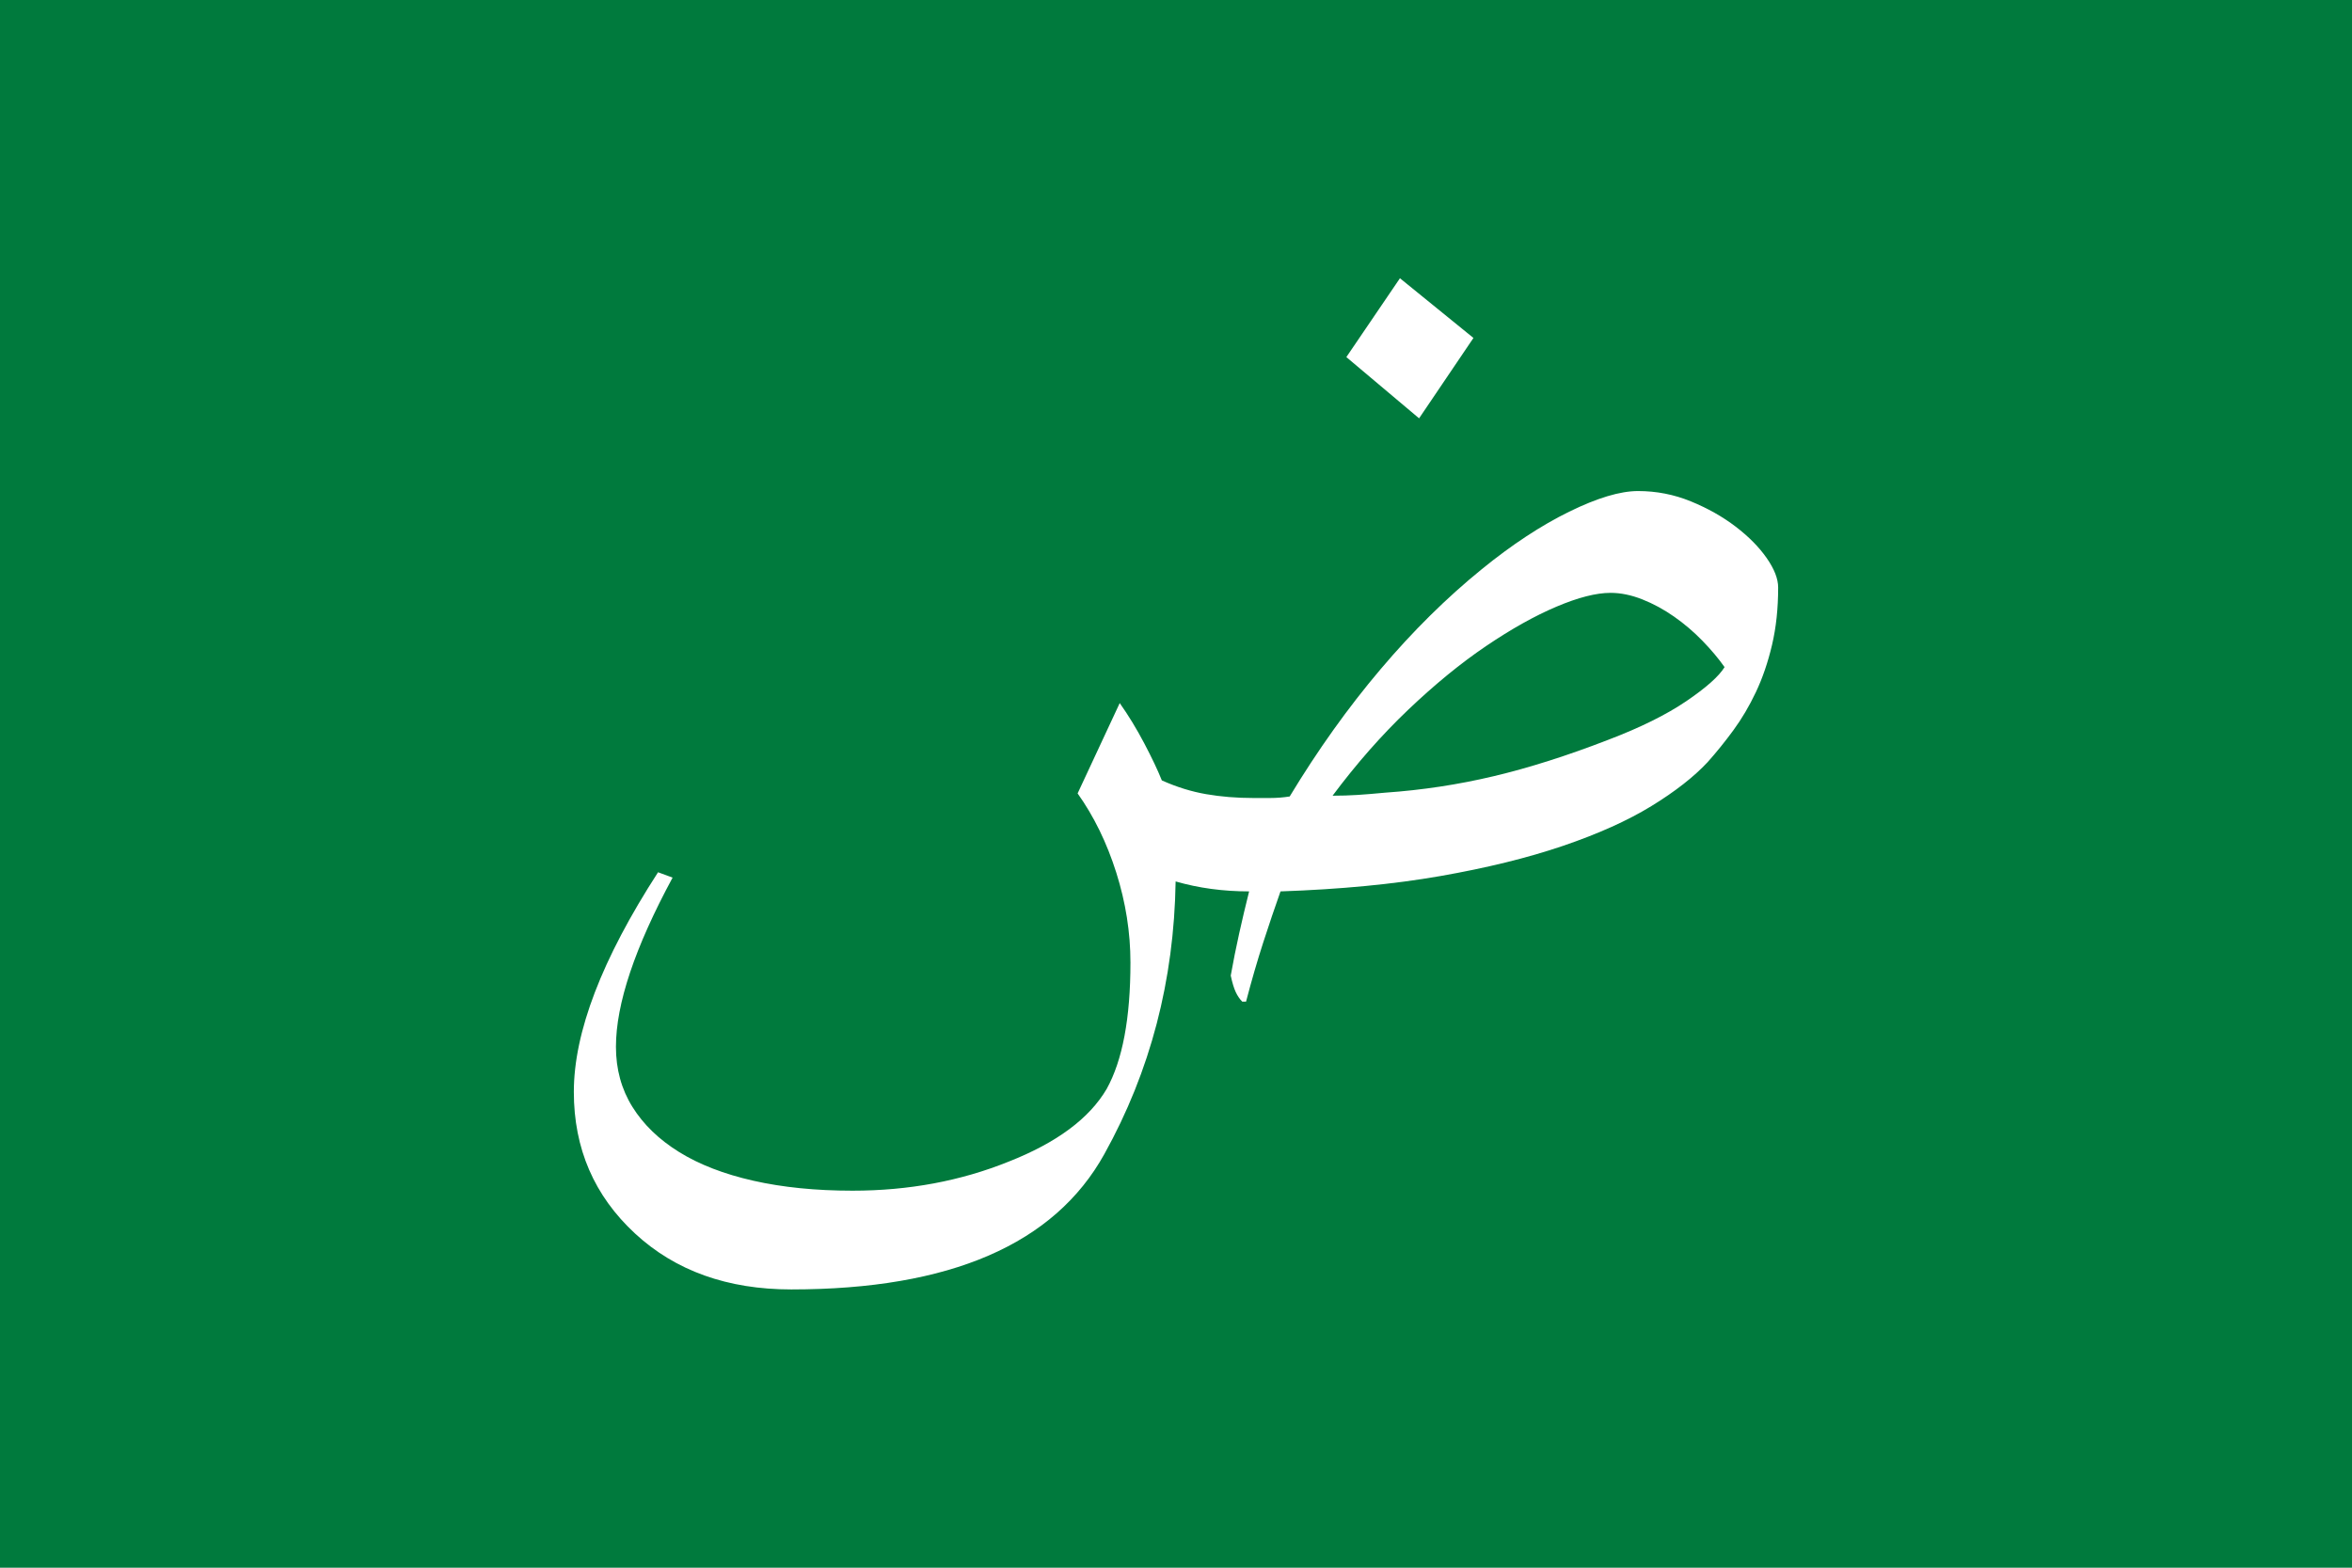
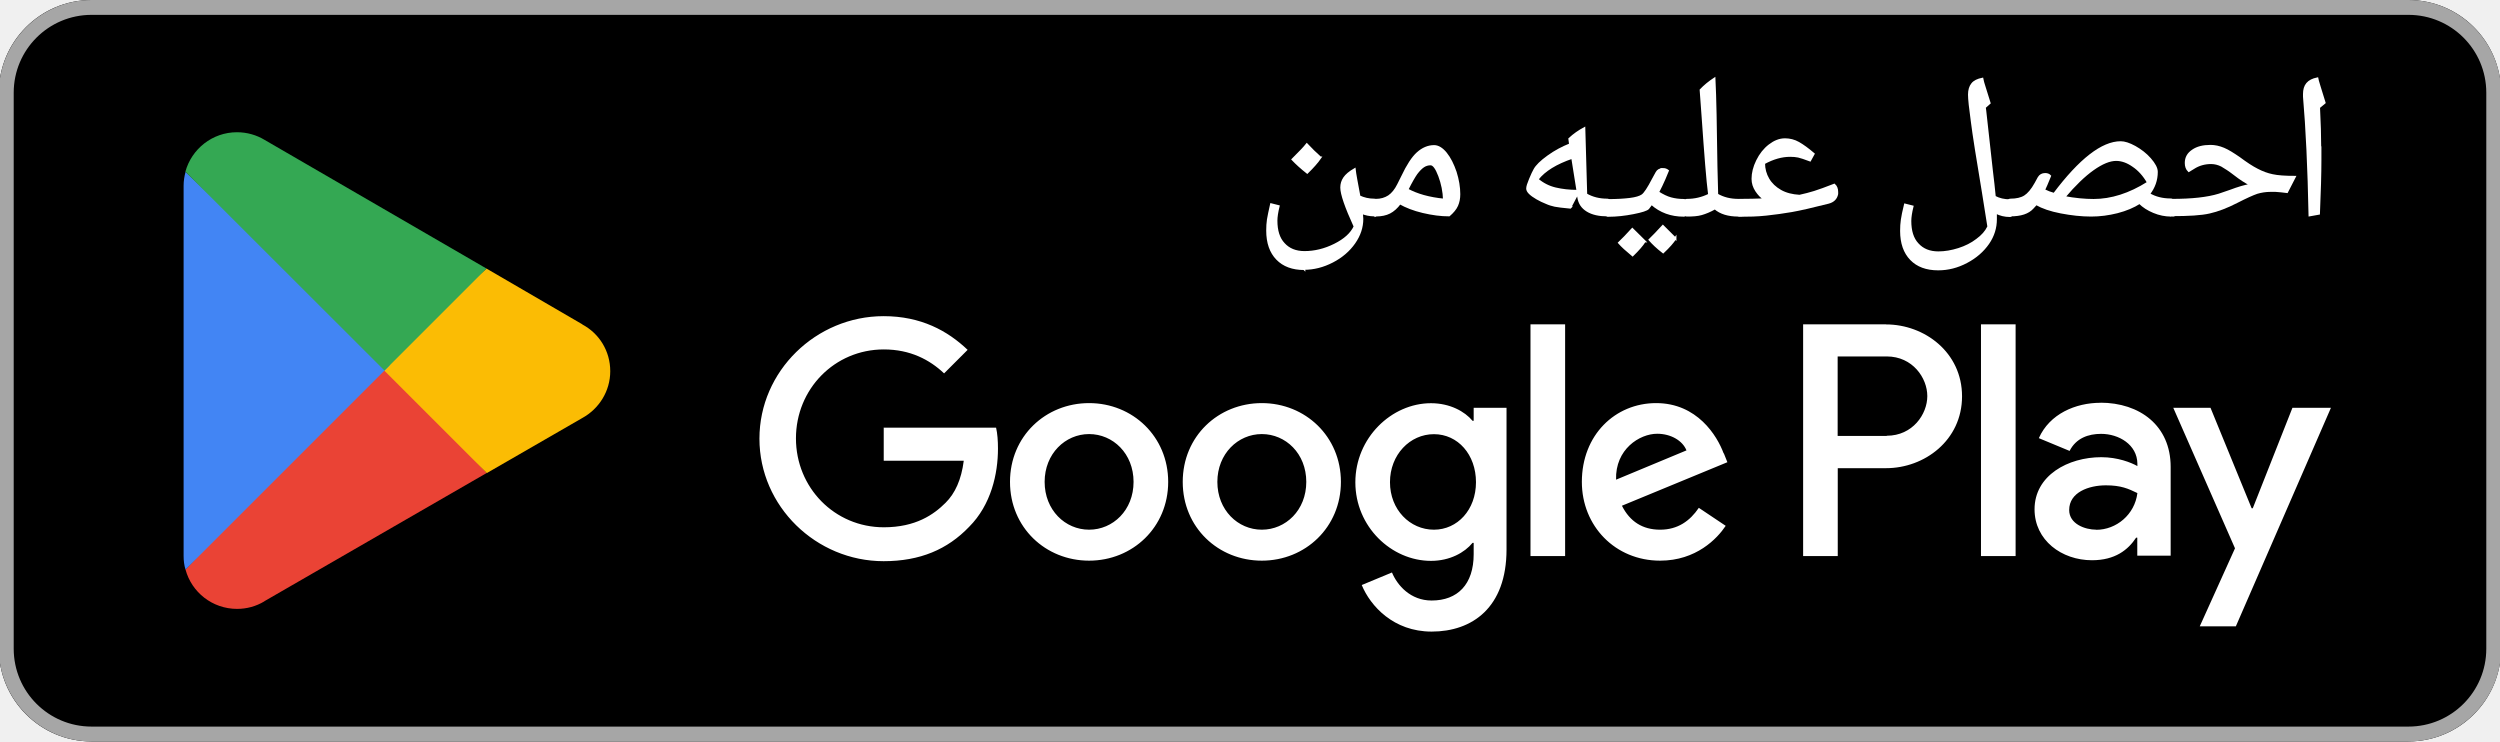
- <svg xmlns="http://www.w3.org/2000/svg" width="900" height="600">
-   <rect width="900" height="600" fill="#007a3d" />
-   <g transform="translate(-1.822266,-2.59578)" fill="#fff">
-     <path d="m 655.289,294.246 c -5.274,5.664 -12.452,11.279 -21.533,16.846 -9.082,5.566 -20.362,10.645 -33.838,15.234 -13.477,4.59 -29.151,8.447 -47.021,11.572 -17.871,3.125 -38.233,5.078 -61.084,5.859 -2.149,6.055 -4.346,12.549 -6.592,19.482 -2.246,6.934 -4.444,14.502 -6.592,22.705 l -1.465,0 c -0.977,-0.977 -1.807,-2.197 -2.49,-3.662 -0.684,-1.465 -1.319,-3.564 -1.904,-6.299 0.976,-5.469 2.051,-10.84 3.223,-16.113 1.172,-5.273 2.441,-10.645 3.809,-16.113 -9.961,4e-5 -19.336,-1.269 -28.125,-3.809 -0.586,37.891 -9.668,72.656 -27.246,104.297 -19.141,34.57 -59.082,51.855 -119.824,51.855 -24.414,-1.2e-4 -44.336,-7.129 -59.766,-21.387 -15.625,-14.453 -23.438,-32.52 -23.438,-54.199 -1e-5,-22.852 10.742,-50.879 32.227,-84.082 l 5.566,2.051 c -14.453,26.758 -21.68,48.34 -21.68,64.746 -2e-5,8.594 2.1,16.26 6.299,22.998 4.199,6.738 10.156,12.5 17.871,17.285 7.715,4.785 17.187,8.447 28.418,10.986 11.23,2.539 23.877,3.809 37.939,3.809 21.484,-8e-5 41.406,-3.711 59.766,-11.133 18.359,-7.227 30.859,-16.504 37.5,-27.832 6.054,-10.938 9.082,-27.051 9.082,-48.34 -2.2e-4,-11.523 -1.807,-22.998 -5.42,-34.424 -3.613,-11.426 -8.545,-21.533 -14.795,-30.322 l 16.113,-34.57 c 3.32,4.688 6.445,9.815 9.375,15.381 2.929,5.566 5.176,10.303 6.738,14.209 5.664,2.539 11.328,4.297 16.992,5.273 5.664,0.977 11.621,1.465 17.871,1.465 2.148,8e-5 4.394,8e-5 6.738,0 2.343,8e-5 4.785,-0.195 7.324,-0.586 10.742,-17.773 22.314,-33.984 34.717,-48.633 12.402,-14.648 25.341,-27.441 38.818,-38.379 11.523,-9.375 22.656,-16.699 33.398,-21.973 10.742,-5.273 19.531,-7.91 26.367,-7.91 7.031,1.9e-4 13.769,1.319 20.215,3.955 6.445,2.637 12.158,5.86 17.139,9.668 4.98,3.809 8.935,7.813 11.865,12.012 2.929,4.199 4.394,7.959 4.395,11.279 -4.7e-4,8.008 -0.782,15.332 -2.344,21.973 -1.563,6.641 -3.614,12.647 -6.152,18.018 -2.54,5.371 -5.42,10.254 -8.643,14.648 -3.223,4.395 -6.495,8.447 -9.814,12.158 z m -37.207,-64.746 c -5.469,1.5e-4 -12.354,1.758 -20.654,5.273 -8.301,3.516 -17.286,8.545 -26.953,15.088 -9.668,6.543 -19.58,14.649 -29.736,24.316 -10.157,9.668 -19.825,20.654 -29.004,32.959 3.32,7e-5 6.494,-0.098 9.521,-0.293 3.027,-0.195 6.591,-0.488 10.693,-0.879 14.062,-0.976 27.881,-3.076 41.455,-6.299 13.574,-3.223 28.173,-7.861 43.799,-13.916 12.304,-4.687 22.265,-9.619 29.883,-14.795 7.617,-5.176 12.5,-9.521 14.648,-13.037 -2.344,-3.32 -5.176,-6.689 -8.496,-10.107 -3.321,-3.418 -6.934,-6.494 -10.84,-9.229 -3.907,-2.734 -7.959,-4.931 -12.158,-6.592 -4.2,-1.66 -8.252,-2.49 -12.158,-2.49 z m -52.441,-97.559 -20.801,30.762 -27.832,-23.438 20.508,-30.176 z" />
+ <svg xmlns="http://www.w3.org/2000/svg" id="artwork" version="1.1" viewBox="0 0 238.96 70.87">
+   <defs>
+     <style>
+       .st0 {
+         fill: #4285f4;
+       }
+ 
+       .st1 {
+         fill: #a6a6a6;
+       }
+ 
+       .st2 {
+         stroke: #fff;
+         stroke-miterlimit: 10;
+         stroke-width: .2px;
+       }
+ 
+       .st2, .st3 {
+         fill: #fff;
+       }
+ 
+       .st4 {
+         fill: #34a853;
+       }
+ 
+       .st5 {
+         fill: #fbbc04;
+       }
+ 
+       .st6 {
+         fill: #ea4335;
+       }
+     </style>
+   </defs>
+   <g>
+     <rect x="-.11" y="0" width="239.17" height="70.87" rx="8.86" ry="8.86" />
+     <path class="st1" d="M230.21,1.42c4.11,0,7.44,3.33,7.44,7.44v53.15c0,4.11-3.33,7.44-7.44,7.44H8.75c-4.11,0-7.44-3.33-7.44-7.44V8.86C1.31,4.75,4.64,1.42,8.75,1.42h221.46M230.21,0H8.75C3.88,0-.11,3.99-.11,8.86v53.15c0,4.87,3.99,8.86,8.86,8.86h221.46c4.87,0,8.86-3.99,8.86-8.86V8.86C239.07,3.99,235.08,0,230.21,0h0Z" />
+     <path class="st3" d="M120.61,38.53c-4.16,0-7.56,3.17-7.56,7.53s3.4,7.53,7.56,7.53,7.56-3.19,7.56-7.53-3.4-7.53-7.56-7.53ZM120.61,50.63c-2.29,0-4.25-1.88-4.25-4.57s1.97-4.57,4.25-4.57,4.25,1.86,4.25,4.57-1.97,4.57-4.25,4.57ZM104.1,38.53c-4.16,0-7.56,3.17-7.56,7.53s3.4,7.53,7.56,7.53,7.56-3.19,7.56-7.53-3.4-7.53-7.56-7.53ZM104.1,50.63c-2.29,0-4.25-1.88-4.25-4.57s1.97-4.57,4.25-4.57,4.25,1.86,4.25,4.57-1.97,4.57-4.25,4.57ZM84.47,40.85v3.19h7.65c-.23,1.81-.83,3.12-1.74,4.02-1.12,1.12-2.85,2.34-5.9,2.34-4.71,0-8.4-3.79-8.4-8.5s3.69-8.5,8.4-8.5c2.53,0,4.39.99,5.76,2.29l2.25-2.25c-1.91-1.82-4.45-3.22-8.03-3.22-6.45,0-11.87,5.24-11.87,11.71s5.42,11.71,11.87,11.71c3.49,0,6.11-1.13,8.17-3.28,2.11-2.11,2.76-5.08,2.76-7.48,0-.74-.05-1.44-.18-2h-10.75v-.02ZM164.75,43.33c-.62-1.68-2.53-4.8-6.45-4.8s-7.1,3.05-7.1,7.53c0,4.22,3.19,7.53,7.48,7.53,3.45,0,5.46-2.11,6.27-3.33l-2.57-1.72c-.85,1.26-2.02,2.09-3.7,2.09s-2.89-.78-3.65-2.29l10.08-4.16-.34-.85h-.02ZM154.47,45.85c-.09-2.91,2.25-4.39,3.93-4.39,1.31,0,2.43.66,2.8,1.59,0,0-6.73,2.8-6.73,2.8ZM146.29,53.15h3.31v-22.15h-3.31v22.15ZM140.86,40.22h-.11c-.74-.89-2.16-1.68-3.97-1.68-3.77,0-7.23,3.31-7.23,7.56s3.45,7.51,7.23,7.51c1.81,0,3.22-.8,3.97-1.72h.11v1.08c0,2.89-1.54,4.43-4.02,4.43-2.02,0-3.28-1.45-3.79-2.68l-2.89,1.2c.83,2,3.03,4.45,6.68,4.45,3.88,0,7.16-2.29,7.16-7.85v-13.54h-3.14s0,1.22,0,1.22ZM137.06,50.63c-2.29,0-4.2-1.91-4.2-4.54s1.91-4.59,4.2-4.59,4.02,1.95,4.02,4.59-1.77,4.54-4.02,4.54ZM180.27,31h-7.92v22.15h3.31v-8.4h4.62c3.67,0,7.26-2.66,7.26-6.87s-3.6-6.87-7.26-6.87h-.02ZM180.34,41.67h-4.69v-7.6h4.69c2.48,0,3.88,2.06,3.88,3.79s-1.4,3.79-3.88,3.79v.02ZM200.78,38.5c-2.39,0-4.87,1.06-5.9,3.38l2.94,1.22c.62-1.22,1.79-1.63,3.01-1.63,1.7,0,3.45,1.03,3.47,2.85v.23c-.6-.34-1.88-.85-3.45-.85-3.17,0-6.38,1.74-6.38,4.98,0,2.96,2.59,4.87,5.49,4.87,2.21,0,3.45-.99,4.22-2.16h.11v1.72h3.19v-8.49c0-3.93-2.94-6.13-6.73-6.13h.04ZM200.37,50.63c-1.08,0-2.59-.55-2.59-1.88,0-1.7,1.88-2.36,3.51-2.36,1.45,0,2.14.32,3.01.74-.25,2.06-2.02,3.51-3.93,3.51v-.02ZM219.12,38.98l-3.79,9.6h-.11l-3.93-9.6h-3.56l5.9,13.43-3.37,7.46h3.45l9.09-20.89h-3.69ZM189.35,53.15h3.31v-22.15h-3.31v22.15Z" />
+     <g>
+       <path class="st6" d="M36.6,34.41l-18.87,20.02h0c.58,2.18,2.57,3.77,4.93,3.77.94,0,1.82-.25,2.59-.71l.05-.04,21.22-12.24-9.94-10.82.02.02Z" />
+       <path class="st5" d="M55.68,31h-.02l-9.16-5.33-10.33,9.19,10.36,10.36,9.12-5.26c1.59-.87,2.68-2.55,2.68-4.48s-1.06-3.61-2.66-4.46v-.02Z" />
+       <path class="st0" d="M17.73,16.44c-.11.43-.18.85-.18,1.31v35.38c0,.46.05.89.18,1.31l19.51-19.51s-19.51-18.5-19.51-18.5Z" />
+       <path class="st4" d="M36.74,35.43l9.76-9.76-21.21-12.3c-.76-.46-1.67-.73-2.64-.73-2.36,0-4.34,1.61-4.93,3.77h0l19.01,18.99v.02Z" />
+     </g>
+   </g>
+   <g>
+     <path class="st2" d="M124.67,25.71c-1.12,0-1.98-.32-2.6-.96s-.94-1.54-.94-2.71c0-.37.02-.73.07-1.06s.16-.81.3-1.45l.71.18c-.14.57-.21,1.03-.21,1.38,0,.96.23,1.7.71,2.21.48.53,1.13.8,1.98.8.96,0,1.93-.23,2.89-.71s1.59-1.05,1.91-1.74c-.85-1.86-1.28-3.1-1.28-3.72,0-.34.09-.64.28-.92s.51-.55.99-.83c.05.46.21,1.29.44,2.52v.07c.44.21.92.32,1.44.32.11,0,.16.05.16.16v1.17c0,.11-.05.16-.16.16-.44,0-.83-.09-1.19-.23l.04.57c0,.8-.25,1.56-.76,2.29-.51.73-1.2,1.33-2.09,1.79s-1.79.69-2.73.69l.04.04ZM126.21,15.06c-.3.44-.73.92-1.26,1.44-.58-.46-1.05-.89-1.4-1.26.67-.67,1.12-1.13,1.36-1.44.41.44.85.87,1.29,1.26Z" />
+     <path class="st2" d="M131.49,20.6c-.11,0-.16-.05-.16-.16v-1.17c0-.11.05-.16.16-.16.5,0,.9-.12,1.26-.35.34-.23.64-.6.89-1.1l.39-.78c.5-1.06.99-1.82,1.47-2.25s1.01-.66,1.58-.66c.37,0,.76.23,1.13.69s.67,1.06.92,1.79c.23.73.35,1.44.35,2.11,0,.41-.07.76-.21,1.08s-.41.64-.76.94c-.78,0-1.61-.11-2.5-.32s-1.61-.5-2.2-.83c-.3.41-.64.71-.99.89s-.8.27-1.28.27l-.05.02ZM138.03,19.12c-.02-.8-.18-1.58-.46-2.32s-.55-1.1-.83-1.1c-.25,0-.48.07-.69.21s-.43.37-.66.67c-.21.3-.51.81-.87,1.54.92.5,2.07.83,3.51.97v.02Z" />
+     <path class="st2" d="M150.09,19.84c-.71-.07-1.2-.12-1.47-.18s-.55-.14-.83-.27c-.28-.11-.58-.25-.89-.43s-.53-.34-.69-.5-.23-.3-.23-.44c0-.18.09-.46.27-.89s.32-.73.43-.92c.19-.35.62-.78,1.29-1.26.66-.48,1.36-.85,2.11-1.15l-.07-.53c.44-.41.92-.74,1.42-1.01l.18,6.32c.58.34,1.26.51,2.02.51.11,0,.16.05.16.16v1.17c0,.11-.05.16-.16.16-.78,0-1.42-.14-1.91-.44s-.76-.71-.85-1.26l-.07-.41-.71,1.35h.02ZM146.94,17.13c.51.44,1.1.74,1.74.89s1.33.23,2.11.23l-.5-3.14v-.04c-1.56.53-2.68,1.22-3.33,2.06h-.02Z" />
+     <path class="st2" d="M158.94,16.16c.18,0,.34.05.48.16-.23.57-.44,1.05-.62,1.42s-.28.58-.32.64c.44.28.85.48,1.22.58s.78.16,1.24.16c.11,0,.16.05.16.16v1.17c0,.11-.05.16-.16.16-1.2,0-2.23-.37-3.08-1.13l-.32.43c-.12.14-.6.3-1.42.46-.81.16-1.61.25-2.39.25-.11,0-.16-.05-.16-.16v-1.17c0-.11.05-.16.16-.16.81,0,1.49-.04,2.06-.11.57-.07.96-.19,1.19-.35s.57-.67,1.03-1.56l.34-.62c.11-.21.32-.32.6-.32ZM157.2,23.07c-.23.37-.62.81-1.15,1.33-.58-.48-1.01-.87-1.29-1.19.34-.32.76-.76,1.26-1.31.11.12.51.51,1.19,1.17ZM160.14,22.78c-.23.37-.62.81-1.17,1.33-.57-.44-.99-.85-1.29-1.19.28-.27.71-.71,1.26-1.31.11.12.51.51,1.2,1.19v-.02Z" />
+     <path class="st2" d="M161.24,20.6c-.11,0-.16-.05-.16-.16v-1.17c0-.11.05-.16.16-.16.74,0,1.45-.16,2.13-.5-.18-1.36-.37-3.84-.62-7.41l-.19-2.6c.39-.41.83-.76,1.31-1.08.09,1.79.14,4.59.19,8.4l.07,2.68c.58.34,1.26.51,2.02.51.11,0,.18.05.18.16v1.17c0,.11-.05.16-.18.16-.96,0-1.7-.23-2.23-.69-.48.27-.9.44-1.28.55s-.85.14-1.4.14Z" />
+     <path class="st2" d="M166.25,20.6c-.11,0-.16-.05-.16-.16v-1.17c0-.11.05-.16.16-.16.83,0,1.65-.02,2.43-.05-.3-.19-.58-.48-.81-.83-.23-.35-.35-.73-.35-1.13,0-.55.14-1.13.44-1.74s.69-1.1,1.17-1.47c.48-.37.97-.57,1.49-.57.44,0,.89.11,1.29.34.41.23.89.58,1.44,1.05l-.34.62c-.51-.19-.89-.32-1.12-.37-.23-.05-.5-.07-.78-.07-.8,0-1.63.23-2.5.71,0,.55.14,1.06.41,1.52s.66.83,1.17,1.12,1.12.44,1.82.48c.5-.11.97-.23,1.42-.37s1.08-.37,1.9-.69c.18.16.27.39.27.69v.19c-.09.44-.37.71-.83.83-1.54.39-2.71.66-3.51.8-.8.14-1.61.25-2.44.34s-1.68.11-2.57.11h.02Z" />
+     <path class="st2" d="M190.06,21.65l-.5-3.15c-.55-3.3-.92-5.6-1.08-6.89-.18-1.29-.27-2.14-.27-2.57s.11-.78.3-1.01c.19-.25.53-.41.97-.5.02.09.04.16.05.23,0,.07.23.76.64,2.09l-.46.41.04.3.64,5.78c.11.85.19,1.65.27,2.43v.04c.43.23.9.34,1.44.34.11,0,.16.05.16.16v1.17c0,.11-.05.16-.16.16-.48,0-.92-.11-1.33-.32v.64c0,.8-.23,1.58-.73,2.3s-1.19,1.33-2.07,1.79c-.87.46-1.77.69-2.71.69-1.12,0-1.98-.32-2.6-.96s-.94-1.54-.94-2.71c0-.37.02-.73.07-1.06s.14-.81.3-1.45l.71.18c-.14.57-.21,1.03-.21,1.38,0,.96.23,1.7.71,2.21.48.53,1.13.8,1.98.8.62,0,1.26-.11,1.93-.32.66-.21,1.26-.51,1.75-.89.51-.37.87-.78,1.08-1.22l.02-.04Z" />
+     <path class="st2" d="M207.51,20.6c-.55,0-1.1-.11-1.65-.34-.55-.23-.99-.51-1.35-.87-.58.37-1.28.67-2.13.89-.83.21-1.67.32-2.5.32-.94,0-1.9-.11-2.89-.3s-1.77-.46-2.36-.8l-.34.37c-.43.48-1.13.71-2.13.71-.11,0-.16-.05-.16-.16v-1.17c0-.11.05-.16.16-.16.58,0,1.05-.11,1.38-.32s.69-.62,1.03-1.24l.3-.55c.14-.23.34-.34.62-.34.18,0,.34.05.46.18-.27.66-.46,1.12-.58,1.35.32.16.64.28.97.37,2.48-3.3,4.61-4.94,6.36-4.94.37,0,.81.14,1.36.44.53.3,1.03.67,1.45,1.15s.64.89.64,1.24c0,.78-.25,1.49-.74,2.11.58.35,1.28.53,2.07.53.11,0,.18.05.18.16v1.17c0,.11-.05.16-.18.16v.04ZM200.11,19.12c1.7,0,3.44-.55,5.21-1.67-.39-.69-.87-1.22-1.42-1.59-.55-.39-1.1-.58-1.63-.58-.62,0-1.35.3-2.2.9-.85.6-1.77,1.49-2.76,2.66,1.01.19,1.95.28,2.82.28h-.02Z" />
+     <path class="st2" d="M207.6,20.6c-.11,0-.16-.05-.16-.16v-1.17c0-.11.05-.16.16-.16,1.91,0,3.4-.16,4.5-.5l1.08-.37c.74-.28,1.4-.48,1.97-.57-.51-.25-1.01-.58-1.51-.97-.53-.41-.96-.69-1.28-.87-.32-.16-.66-.25-1.01-.25-.62,0-1.19.16-1.68.48l-.46.28c-.19-.19-.28-.44-.28-.76,0-.5.21-.89.66-1.19.43-.3.99-.44,1.7-.44.41,0,.83.09,1.26.27s.9.48,1.47.87c.67.5,1.26.89,1.74,1.13.48.25.96.43,1.45.53.5.11,1.2.16,2.13.16l-.74,1.44c-.41-.05-.76-.09-1.1-.11h-.48c-.44,0-.89.07-1.29.19-.41.14-1.05.43-1.91.87-.97.5-1.84.83-2.64,1.01-.78.18-1.98.25-3.6.25l.04.04Z" />
+     <path class="st2" d="M221.79,14.1v1.22c0,1.26-.05,2.96-.14,5.1l-.89.16c-.09-4.55-.27-8.34-.53-11.34v-.25c0-.41.09-.74.3-.99s.53-.41.97-.5c.02.09.04.16.05.23s.23.76.64,2.09l-.53.44v.09c.07,1.4.11,2.64.11,3.74h.02Z" />
  </g>
</svg>
